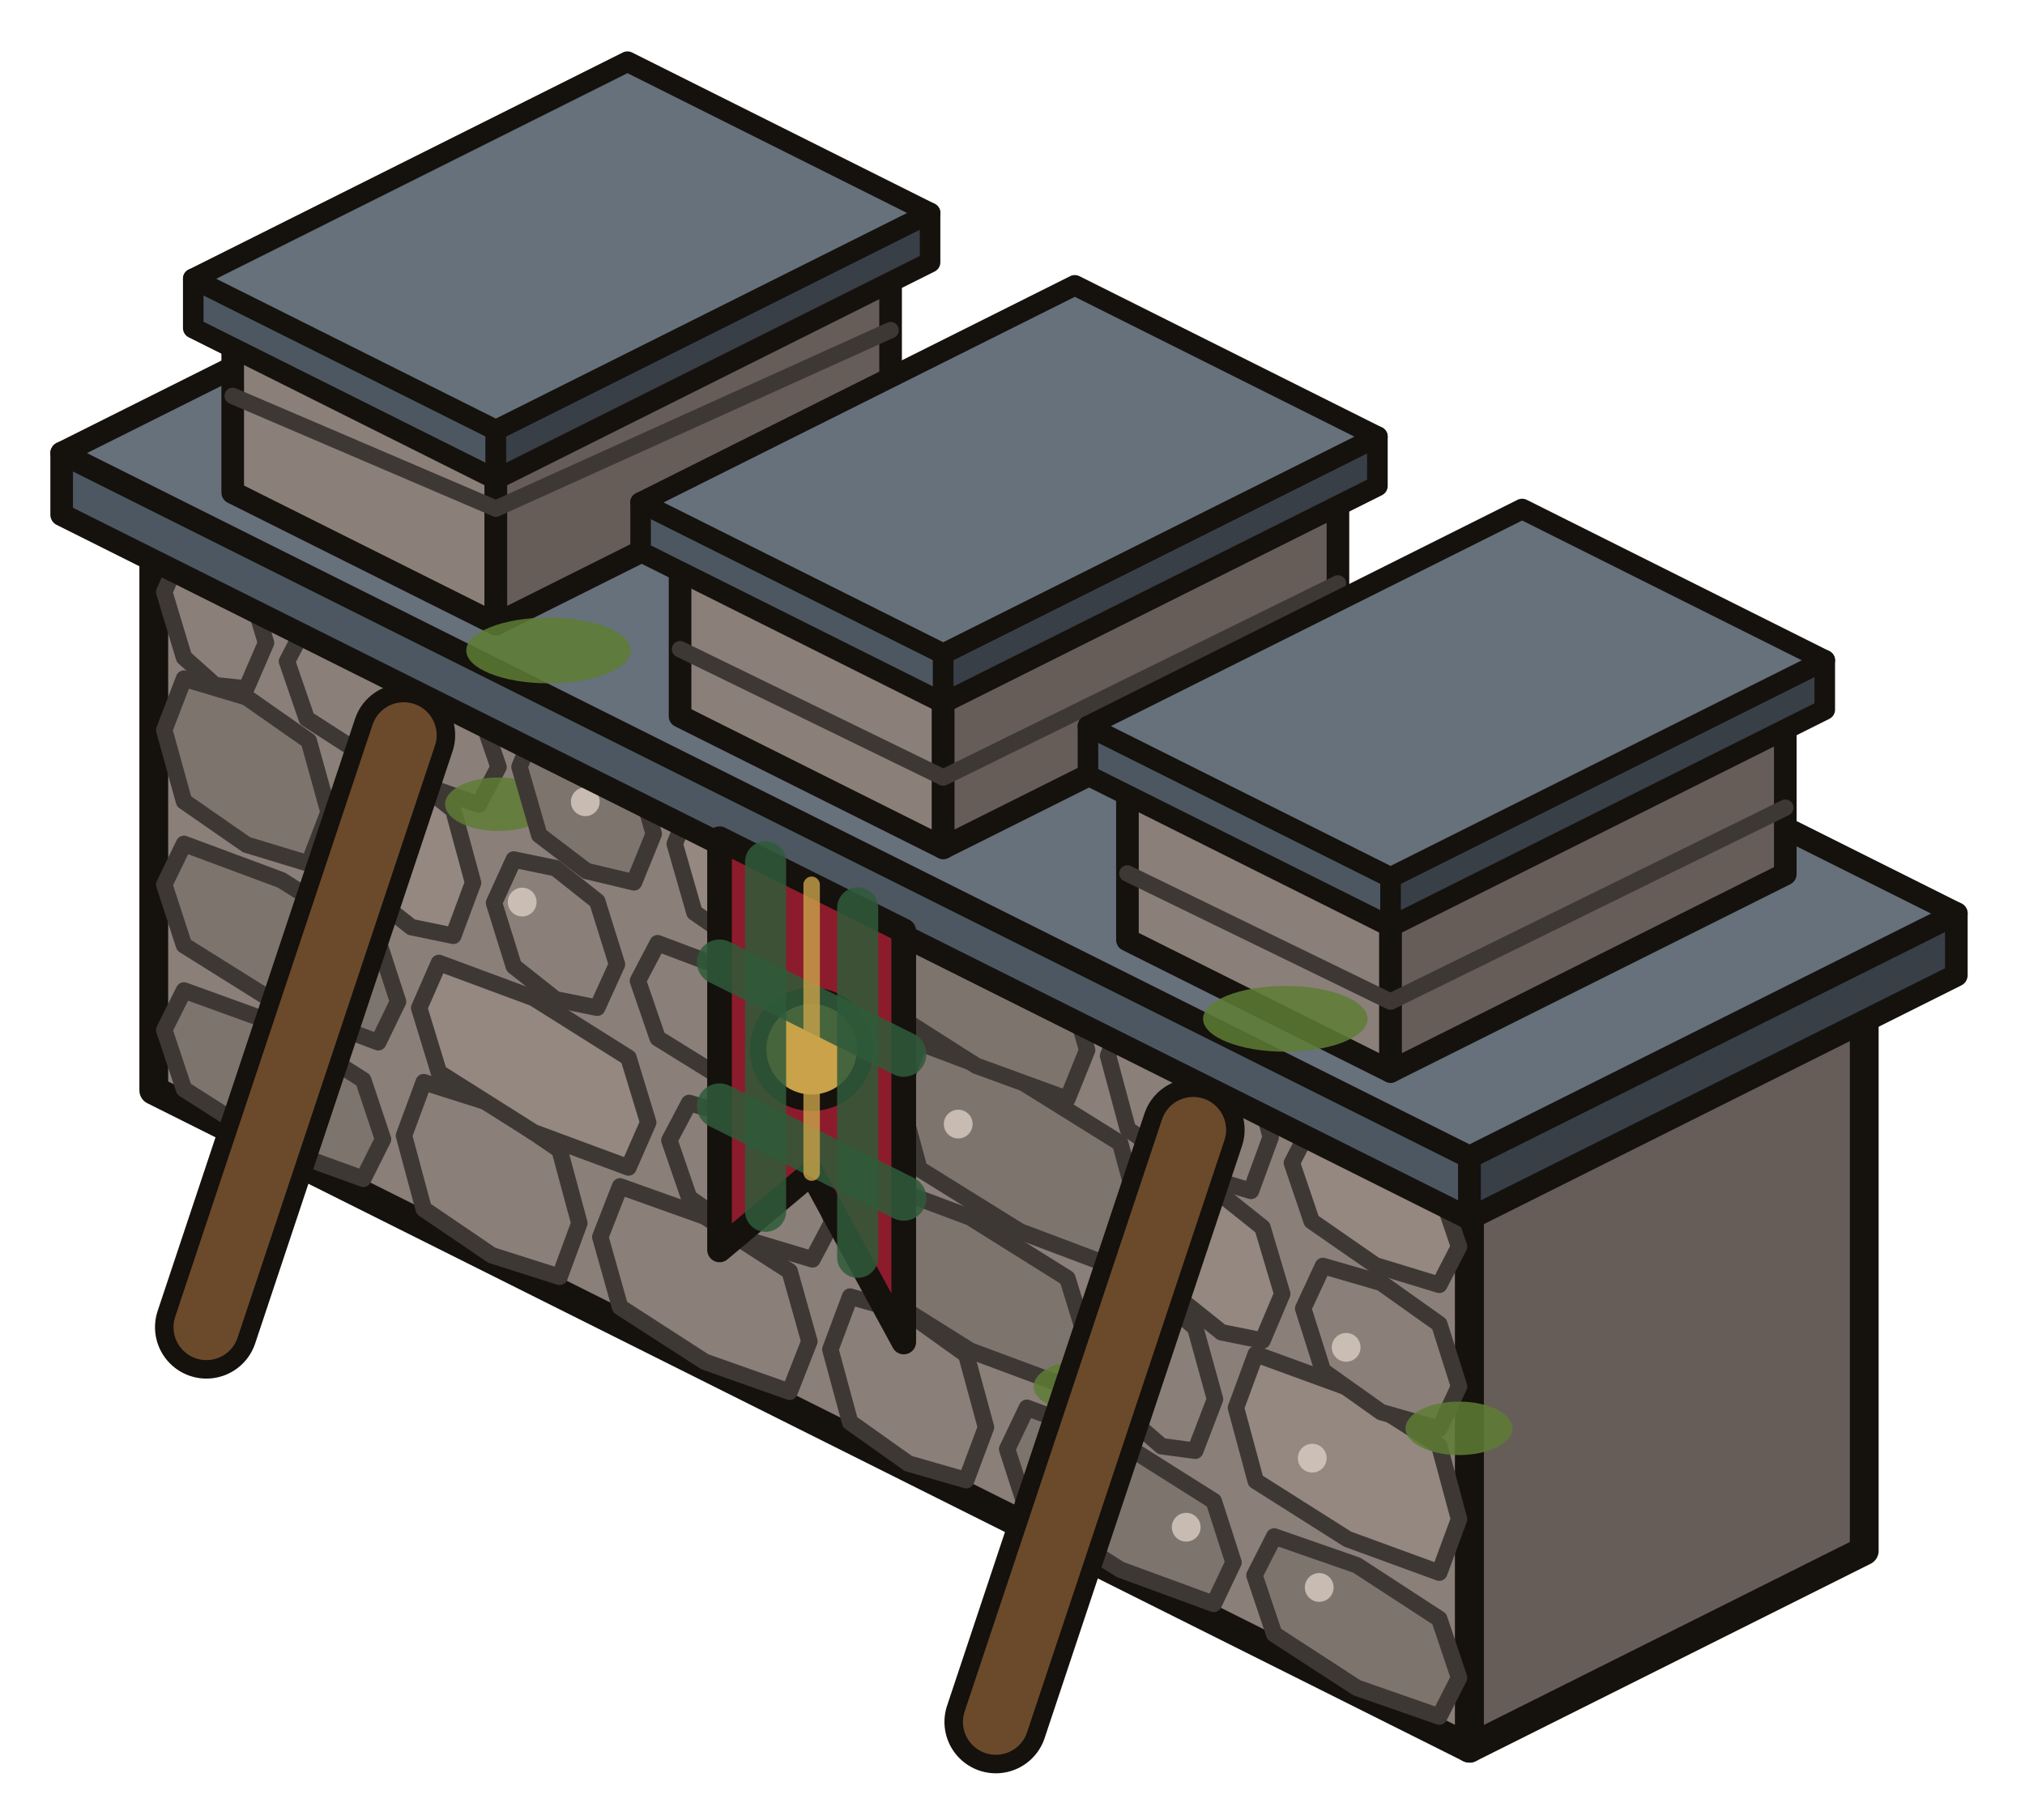
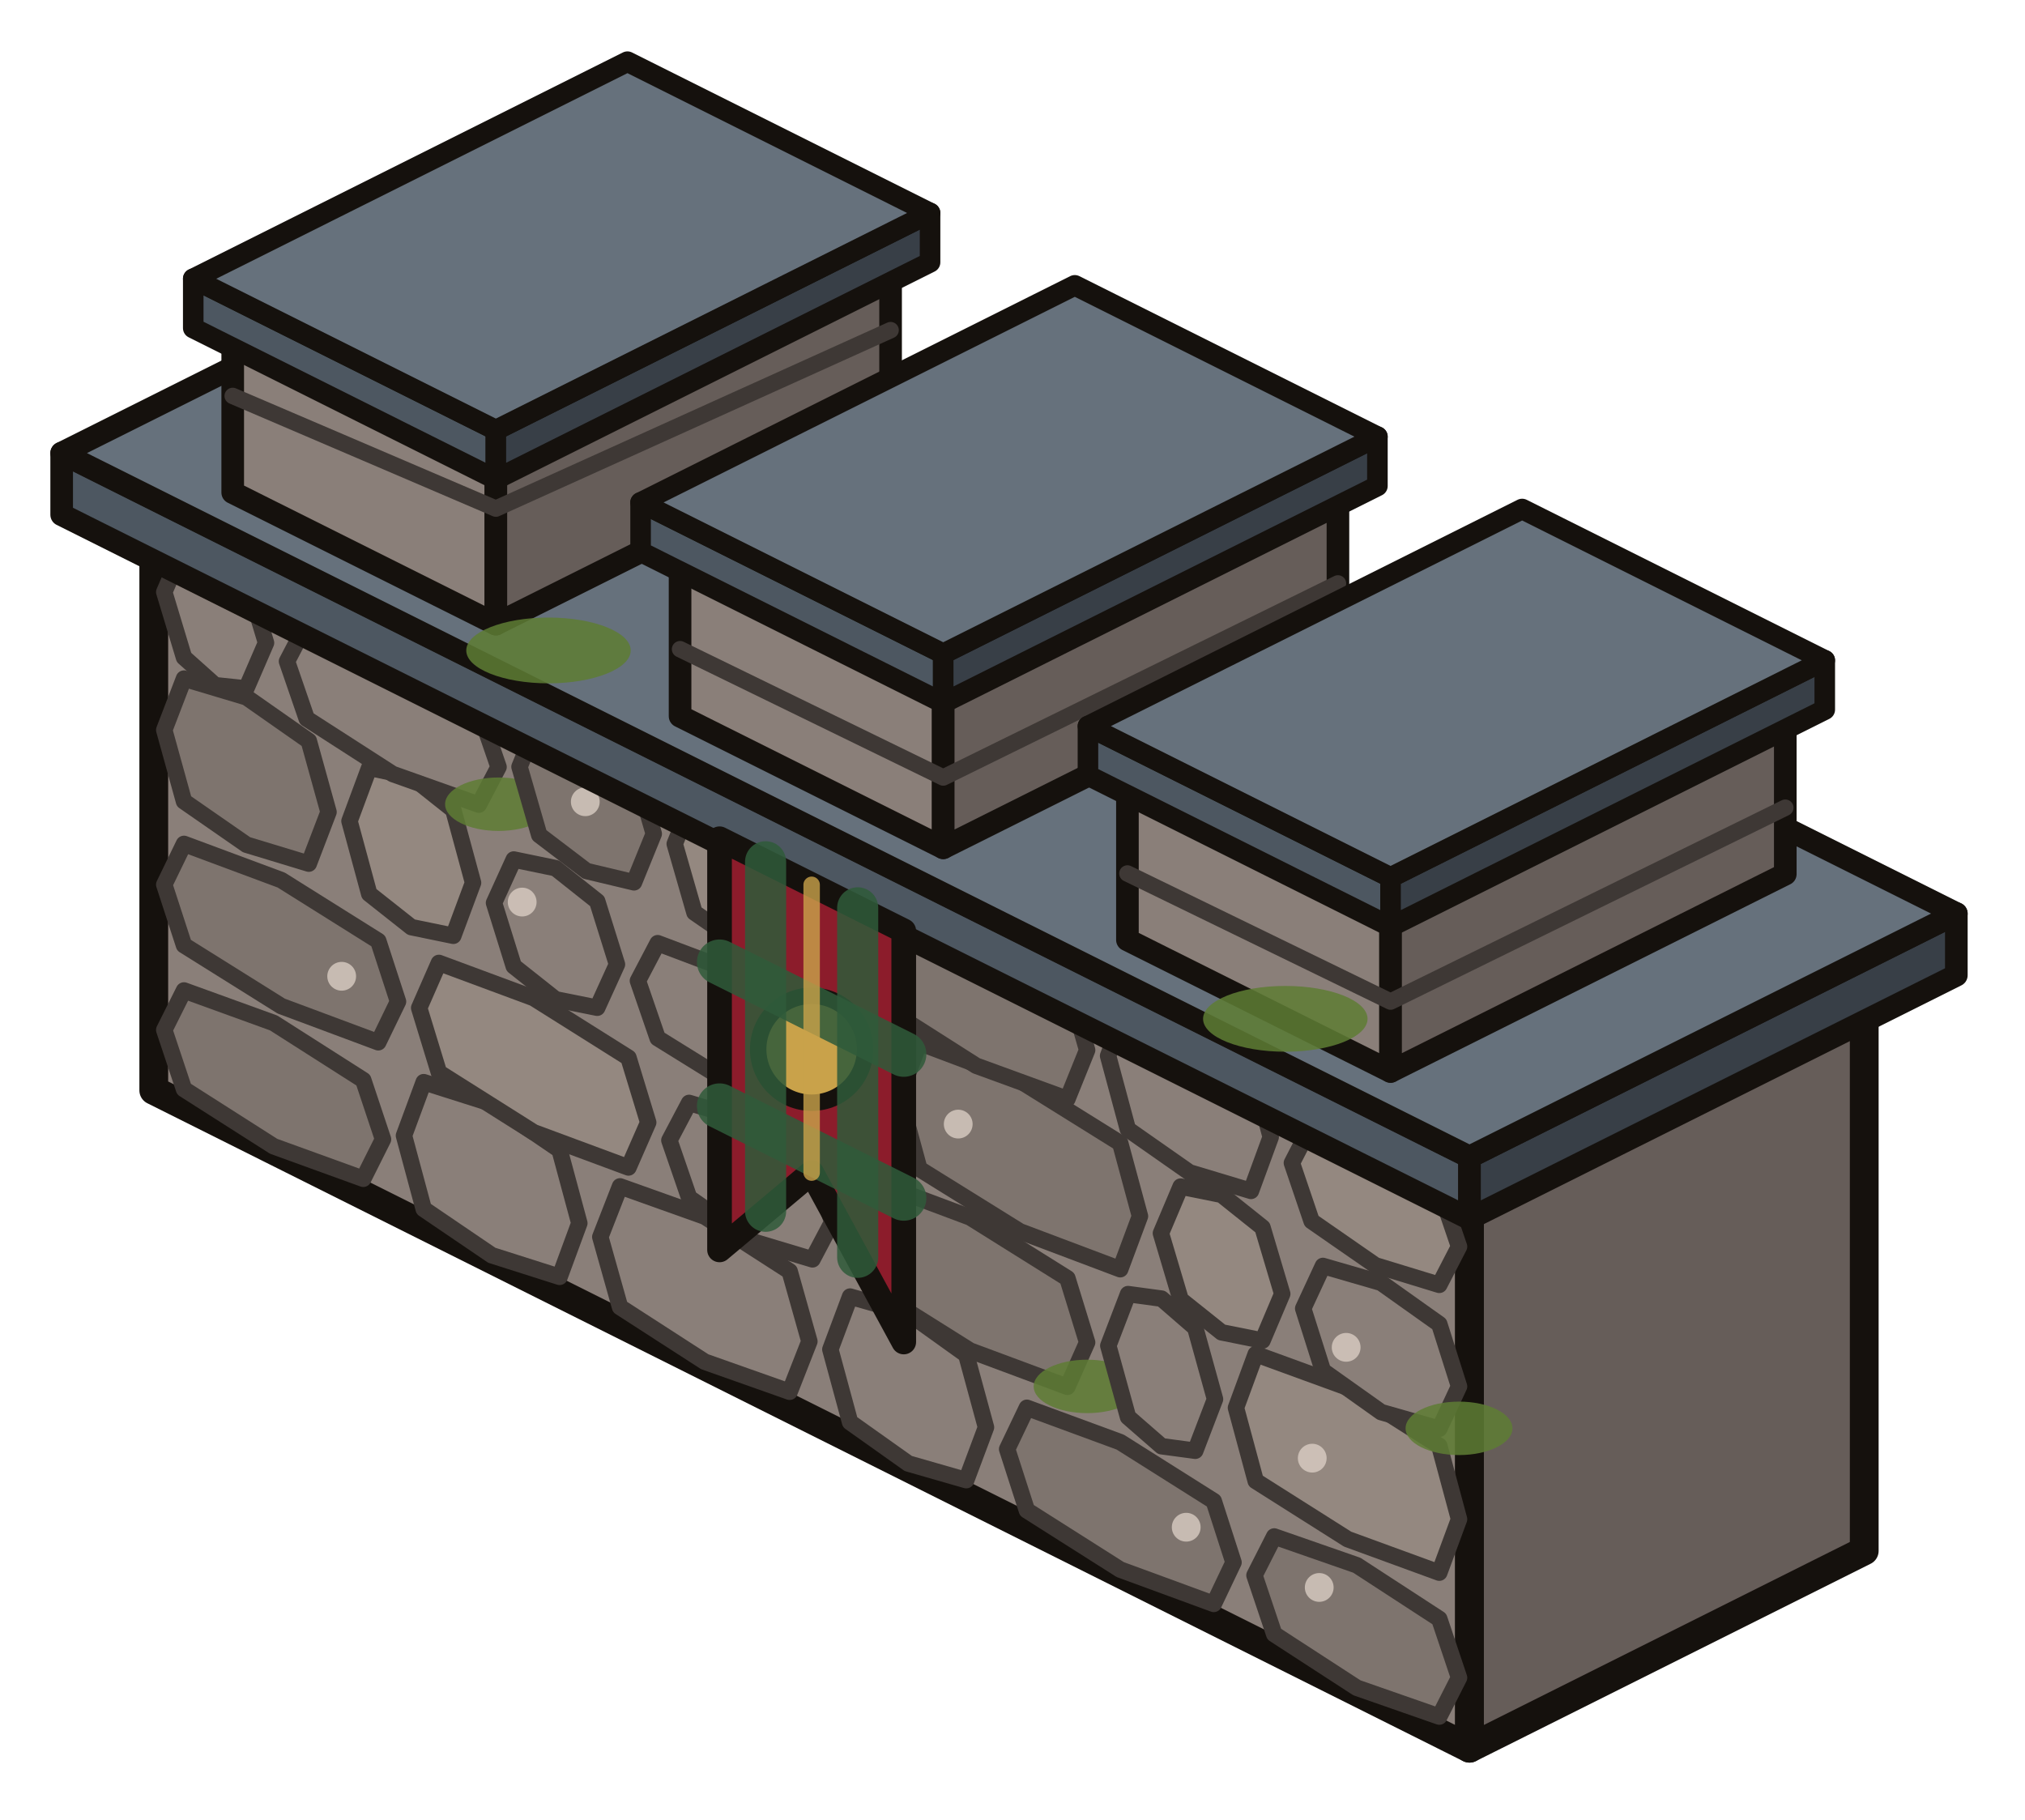
<svg xmlns="http://www.w3.org/2000/svg" width="197" height="177" viewBox="-49.08 -64.24 98.5 88.5">
  <polygon points="-41.6,-11.2 22.4,20.8 22.4,-7.2 -41.6,-39.2" fill="#8a7f79" stroke="#15110d" stroke-width="1.4" stroke-linejoin="round" />
  <polygon points="22.4,20.8 41.6,11.2 41.6,-16.8 22.4,-7.2" fill="#665d59" stroke="#15110d" stroke-width="1.4" stroke-linejoin="round" />
  <polygon points="-22.4,-48.8 41.6,-16.8 22.4,-7.2 -41.6,-39.2" fill="#a89c95" stroke="#15110d" stroke-width="1.4" stroke-linejoin="round" />
  <polygon points="-40.13,-11.26 -35.77,-8.48 -31.41,-6.9 -30.45,-8.82 -31.41,-11.7 -35.77,-14.48 -40.13,-16.06 -41.09,-14.14" fill="#7e746e" stroke="#3e3835" stroke-width="0.8" stroke-linejoin="round" />
  <polygon points="-28.47,-5.43 -25.16,-3.18 -21.86,-2.13 -20.9,-4.74 -21.86,-8.3 -25.16,-10.55 -28.47,-11.6 -29.43,-9" fill="#8a7f79" stroke="#3e3835" stroke-width="0.8" stroke-linejoin="round" />
  <polygon points="-18.92,-0.66 -14.8,2 -10.67,3.46 -9.71,1.01 -10.67,-2.4 -14.8,-5.06 -18.92,-6.53 -19.88,-4.07" fill="#8a7f79" stroke="#3e3835" stroke-width="0.8" stroke-linejoin="round" />
  <polygon points="-7.73,4.94 -4.9,6.95 -2.08,7.76 -1.12,5.19 -2.08,1.66 -4.9,-0.36 -7.73,-1.17 -8.69,1.4" fill="#8a7f79" stroke="#3e3835" stroke-width="0.8" stroke-linejoin="round" />
  <polygon points="0.87,9.23 5.41,12.11 9.96,13.78 10.92,11.76 9.96,8.78 5.41,5.91 0.87,4.24 -0.09,6.25" fill="#7e746e" stroke="#3e3835" stroke-width="0.8" stroke-linejoin="round" />
  <ellipse cx="8.62" cy="10.05" rx="0.7" ry="0.7" fill="#d9cdc3" opacity="0.8" />
  <polygon points="12.9,15.25 16.92,17.86 20.93,19.26 21.89,17.37 20.93,14.51 16.92,11.9 12.9,10.5 11.94,12.39" fill="#7e746e" stroke="#3e3835" stroke-width="0.8" stroke-linejoin="round" />
  <ellipse cx="15.09" cy="12.98" rx="0.7" ry="0.7" fill="#d9cdc3" opacity="0.8" />
  <polygon points="-40.13,-18.26 -35.4,-15.3 -30.68,-13.54 -29.72,-15.52 -30.68,-18.47 -35.4,-21.43 -40.13,-23.19 -41.09,-21.21" fill="#7e746e" stroke="#3e3835" stroke-width="0.8" stroke-linejoin="round" />
  <ellipse cx="-32.46" cy="-16.75" rx="0.7" ry="0.7" fill="#d9cdc3" opacity="0.8" />
  <polygon points="-27.73,-12.07 -23.12,-9.16 -18.51,-7.45 -17.55,-9.64 -18.51,-12.79 -23.12,-15.69 -27.73,-17.4 -28.69,-15.21" fill="#948880" stroke="#3e3835" stroke-width="0.8" stroke-linejoin="round" />
  <polygon points="-15.56,-5.98 -12.56,-3.88 -9.56,-2.98 -8.6,-4.8 -9.56,-7.59 -12.56,-9.69 -15.56,-10.59 -16.52,-8.77" fill="#8a7f79" stroke="#3e3835" stroke-width="0.8" stroke-linejoin="round" />
  <ellipse cx="-13.83" cy="-7.99" rx="0.7" ry="0.7" fill="#d9cdc3" opacity="0.8" />
  <polygon points="-6.62,-1.51 -1.89,1.46 2.84,3.22 3.8,1.06 2.84,-2.06 -1.89,-5.02 -6.62,-6.79 -7.58,-4.63" fill="#7e746e" stroke="#3e3835" stroke-width="0.8" stroke-linejoin="round" />
  <ellipse cx="3.8" cy="3.2" rx="2.6" ry="1.3" fill="#5e7c34" opacity="0.85" />
  <polygon points="5.79,4.69 7.42,6.11 9.06,6.33 10.02,3.82 9.06,0.35 7.42,-1.07 5.79,-1.29 4.83,1.22" fill="#8a7f79" stroke="#3e3835" stroke-width="0.8" stroke-linejoin="round" />
  <polygon points="12,7.8 16.47,10.63 20.93,12.26 21.89,9.66 20.93,6.09 16.47,3.26 12,1.63 11.04,4.24" fill="#948880" stroke="#3e3835" stroke-width="0.8" stroke-linejoin="round" />
  <ellipse cx="14.75" cy="6.69" rx="0.7" ry="0.7" fill="#d9cdc3" opacity="0.8" />
  <polygon points="-40.13,-25.26 -37.09,-23.15 -34.06,-22.23 -33.1,-24.74 -34.06,-28.2 -37.09,-30.32 -40.13,-31.23 -41.09,-28.73" fill="#7e746e" stroke="#3e3835" stroke-width="0.8" stroke-linejoin="round" />
  <polygon points="-31.12,-20.76 -29.07,-19.14 -27.03,-18.72 -26.07,-21.3 -27.03,-24.84 -29.07,-26.46 -31.12,-26.89 -32.08,-24.3" fill="#948880" stroke="#3e3835" stroke-width="0.8" stroke-linejoin="round" />
  <polygon points="-24.09,-17.24 -22.06,-15.63 -20.03,-15.22 -19.07,-17.33 -20.03,-20.4 -22.06,-22.01 -24.09,-22.43 -25.05,-20.32" fill="#8a7f79" stroke="#3e3835" stroke-width="0.8" stroke-linejoin="round" />
  <ellipse cx="-23.68" cy="-20.36" rx="0.7" ry="0.7" fill="#d9cdc3" opacity="0.8" />
  <polygon points="-17.09,-13.74 -12.19,-10.7 -7.3,-8.85 -6.34,-10.68 -7.3,-13.46 -12.19,-16.51 -17.09,-18.36 -18.05,-16.53" fill="#8a7f79" stroke="#3e3835" stroke-width="0.8" stroke-linejoin="round" />
  <ellipse cx="-12.4" cy="-13.5" rx="0.7" ry="0.7" fill="#d9cdc3" opacity="0.8" />
  <polygon points="-4.36,-7.38 0.53,-4.34 5.41,-2.5 6.37,-5.08 5.41,-8.63 0.53,-11.67 -4.36,-13.51 -5.32,-10.92" fill="#7e746e" stroke="#3e3835" stroke-width="0.8" stroke-linejoin="round" />
  <ellipse cx="-2.47" cy="-9.56" rx="0.7" ry="0.7" fill="#d9cdc3" opacity="0.8" />
  <polygon points="8.35,-1.02 10.34,0.57 12.33,0.97 13.29,-1.3 12.33,-4.53 10.34,-6.12 8.35,-6.52 7.39,-4.25" fill="#948880" stroke="#3e3835" stroke-width="0.8" stroke-linejoin="round" />
  <polygon points="15.27,2.44 18.1,4.45 20.93,5.26 21.89,3.2 20.93,0.17 18.1,-1.84 15.27,-2.66 14.31,-0.59" fill="#8a7f79" stroke="#3e3835" stroke-width="0.8" stroke-linejoin="round" />
  <ellipse cx="16.4" cy="1.3" rx="0.7" ry="0.7" fill="#d9cdc3" opacity="0.8" />
  <ellipse cx="21.89" cy="5.24" rx="2.6" ry="1.3" fill="#5e7c34" opacity="0.85" />
  <polygon points="-40.13,-32.26 -38.62,-30.91 -37.1,-30.75 -36.14,-32.97 -37.1,-36.15 -38.62,-37.5 -40.13,-37.66 -41.09,-35.44" fill="#8a7f79" stroke="#3e3835" stroke-width="0.8" stroke-linejoin="round" />
  <polygon points="-34.16,-29.28 -29.98,-26.59 -25.79,-25.1 -24.83,-26.93 -25.79,-29.72 -29.98,-32.41 -34.16,-33.91 -35.12,-32.07" fill="#8a7f79" stroke="#3e3835" stroke-width="0.8" stroke-linejoin="round" />
  <ellipse cx="-24.83" cy="-25.12" rx="2.6" ry="1.3" fill="#5e7c34" opacity="0.85" />
  <polygon points="-22.85,-23.62 -20.55,-21.87 -18.24,-21.32 -17.28,-23.68 -18.24,-26.99 -20.55,-28.74 -22.85,-29.29 -23.81,-26.94" fill="#7e746e" stroke="#3e3835" stroke-width="0.8" stroke-linejoin="round" />
  <ellipse cx="-20.61" cy="-25.24" rx="0.7" ry="0.7" fill="#d9cdc3" opacity="0.8" />
  <polygon points="-15.3,-19.85 -12.14,-17.67 -8.98,-16.69 -8.02,-19.07 -8.98,-22.41 -12.14,-24.6 -15.3,-25.58 -16.26,-23.19" fill="#948880" stroke="#3e3835" stroke-width="0.8" stroke-linejoin="round" />
  <ellipse cx="-13.81" cy="-21.58" rx="0.7" ry="0.7" fill="#d9cdc3" opacity="0.8" />
  <ellipse cx="-8.02" cy="-16.71" rx="2.6" ry="1.3" fill="#5e7c34" opacity="0.85" />
  <polygon points="-6.03,-15.22 -1.6,-12.4 2.84,-10.78 3.8,-13.16 2.84,-16.5 -1.6,-19.32 -6.03,-20.94 -6.99,-18.56" fill="#7e746e" stroke="#3e3835" stroke-width="0.8" stroke-linejoin="round" />
  <polygon points="5.78,-9.31 8.78,-7.21 11.77,-6.31 12.73,-8.93 11.77,-12.5 8.78,-14.59 5.78,-15.49 4.82,-12.88" fill="#8a7f79" stroke="#3e3835" stroke-width="0.8" stroke-linejoin="round" />
  <polygon points="14.72,-4.84 17.82,-2.69 20.93,-1.74 21.89,-3.6 20.93,-6.42 17.82,-8.58 14.72,-9.53 13.76,-7.67" fill="#948880" stroke="#3e3835" stroke-width="0.8" stroke-linejoin="round" />
  <polygon points="-46.08,-39.2 22.4,-4.96 22.4,-7.96 -46.08,-42.2" fill="#4d5761" stroke="#15110d" stroke-width="1.1" stroke-linejoin="round" />
  <polygon points="22.4,-4.96 46.08,-16.8 46.08,-19.8 22.4,-7.96" fill="#383f47" stroke="#15110d" stroke-width="1.1" stroke-linejoin="round" />
  <polygon points="-22.4,-54.04 46.08,-19.8 22.4,-7.96 -46.08,-42.2" fill="#66717c" stroke="#15110d" stroke-width="1.1" stroke-linejoin="round" />
-   <polyline points="-39.04,0.32 -29.44,-28.48" fill="none" stroke="#15110d" stroke-width="5" stroke-linecap="round" stroke-linejoin="round" />
-   <polyline points="-39.04,0.32 -29.44,-28.48" fill="none" stroke="#6b4a2c" stroke-width="3.2" stroke-linecap="round" stroke-linejoin="round" />
-   <polyline points="-0.64,19.52 8.96,-9.28" fill="none" stroke="#15110d" stroke-width="5" stroke-linecap="round" stroke-linejoin="round" />
-   <polyline points="-0.64,19.52 8.96,-9.28" fill="none" stroke="#6b4a2c" stroke-width="3.2" stroke-linecap="round" stroke-linejoin="round" />
  <polygon points="-14.08,-23.44 -5.12,-18.96 -5.12,1.04 -9.6,-7.2 -14.08,-3.44" fill="#8c1c2b" stroke="#15110d" stroke-width="1.2" stroke-linejoin="round" />
  <ellipse cx="-9.6" cy="-13.2" rx="2.6" ry="2.6" fill="#c9a24a" stroke="#15110d" stroke-width="0.8" />
  <polyline points="-14.08,-17.44 -5.12,-12.96" fill="none" stroke="#2f5a3a" stroke-width="2.2" stroke-linecap="round" stroke-linejoin="round" opacity="0.85" />
  <polyline points="-14.08,-10.44 -5.12,-5.96" fill="none" stroke="#2f5a3a" stroke-width="2.2" stroke-linecap="round" stroke-linejoin="round" opacity="0.85" />
  <polyline points="-11.84,-22.32 -11.84,-5.32" fill="none" stroke="#2f5a3a" stroke-width="2" stroke-linecap="round" stroke-linejoin="round" opacity="0.85" />
  <polyline points="-7.36,-20.08 -7.36,-3.08" fill="none" stroke="#2f5a3a" stroke-width="2" stroke-linecap="round" stroke-linejoin="round" opacity="0.85" />
  <polyline points="-9.6,-21.2 -9.6,-7.2" fill="none" stroke="#c9a24a" stroke-width="0.8" stroke-linecap="round" stroke-linejoin="round" opacity="0.8" />
  <polygon points="-37.76,-40.28 -24.96,-33.88 -24.96,-41.88 -37.76,-48.28" fill="#8a7f79" stroke="#15110d" stroke-width="1.1" stroke-linejoin="round" />
  <polygon points="-24.96,-33.88 -5.76,-43.48 -5.76,-51.48 -24.96,-41.88" fill="#665d59" stroke="#15110d" stroke-width="1.1" stroke-linejoin="round" />
  <polygon points="-18.56,-57.88 -5.76,-51.48 -24.96,-41.88 -37.76,-48.28" fill="#a89c95" stroke="#15110d" stroke-width="1.1" stroke-linejoin="round" />
  <polyline points="-37.76,-44.98 -24.96,-39.5 -5.76,-48.18" fill="none" stroke="#3e3835" stroke-width="0.8" stroke-linecap="round" stroke-linejoin="round" />
  <polygon points="-39.68,-48.28 -24.96,-40.92 -24.96,-43.32 -39.68,-50.68" fill="#4d5761" stroke="#15110d" stroke-width="1" stroke-linejoin="round" />
  <polygon points="-24.96,-40.92 -3.84,-51.48 -3.84,-53.88 -24.96,-43.32" fill="#383f47" stroke="#15110d" stroke-width="1" stroke-linejoin="round" />
  <polygon points="-18.56,-61.24 -3.84,-53.88 -24.96,-43.32 -39.68,-50.68" fill="#66717c" stroke="#15110d" stroke-width="1" stroke-linejoin="round" />
  <polygon points="-16,-29.4 -3.2,-23 -3.2,-31 -16,-37.4" fill="#8a7f79" stroke="#15110d" stroke-width="1.1" stroke-linejoin="round" />
  <polygon points="-3.2,-23 16,-32.6 16,-40.6 -3.2,-31" fill="#665d59" stroke="#15110d" stroke-width="1.1" stroke-linejoin="round" />
  <polygon points="3.2,-47 16,-40.6 -3.2,-31 -16,-37.4" fill="#a89c95" stroke="#15110d" stroke-width="1.1" stroke-linejoin="round" />
  <polyline points="-16,-32.66 -3.2,-26.42 16,-35.86" fill="none" stroke="#3e3835" stroke-width="0.8" stroke-linecap="round" stroke-linejoin="round" />
  <polygon points="-17.92,-37.4 -3.2,-30.04 -3.2,-32.44 -17.92,-39.8" fill="#4d5761" stroke="#15110d" stroke-width="1" stroke-linejoin="round" />
  <polygon points="-3.2,-30.04 17.92,-40.6 17.92,-43 -3.2,-32.44" fill="#383f47" stroke="#15110d" stroke-width="1" stroke-linejoin="round" />
  <polygon points="3.2,-50.36 17.92,-43 -3.2,-32.44 -17.92,-39.8" fill="#66717c" stroke="#15110d" stroke-width="1" stroke-linejoin="round" />
  <polygon points="5.76,-18.52 18.56,-12.12 18.56,-20.12 5.76,-26.52" fill="#8a7f79" stroke="#15110d" stroke-width="1.1" stroke-linejoin="round" />
  <polygon points="18.56,-12.12 37.76,-21.72 37.76,-29.72 18.56,-20.12" fill="#665d59" stroke="#15110d" stroke-width="1.1" stroke-linejoin="round" />
  <polygon points="24.96,-36.12 37.76,-29.72 18.56,-20.12 5.76,-26.52" fill="#a89c95" stroke="#15110d" stroke-width="1.1" stroke-linejoin="round" />
  <polyline points="5.76,-21.75 18.56,-15.52 37.76,-24.95" fill="none" stroke="#3e3835" stroke-width="0.8" stroke-linecap="round" stroke-linejoin="round" />
  <polygon points="3.84,-26.52 18.56,-19.16 18.56,-21.56 3.84,-28.92" fill="#4d5761" stroke="#15110d" stroke-width="1" stroke-linejoin="round" />
  <polygon points="18.56,-19.16 39.68,-29.72 39.68,-32.12 18.56,-21.56" fill="#383f47" stroke="#15110d" stroke-width="1" stroke-linejoin="round" />
  <polygon points="24.96,-39.48 39.68,-32.12 18.56,-21.56 3.84,-28.92" fill="#66717c" stroke="#15110d" stroke-width="1" stroke-linejoin="round" />
  <ellipse cx="-22.4" cy="-32.6" rx="4" ry="1.6" fill="#5e7c34" opacity="0.85" />
  <ellipse cx="13.44" cy="-14.68" rx="4" ry="1.6" fill="#5e7c34" opacity="0.85" />
</svg>
